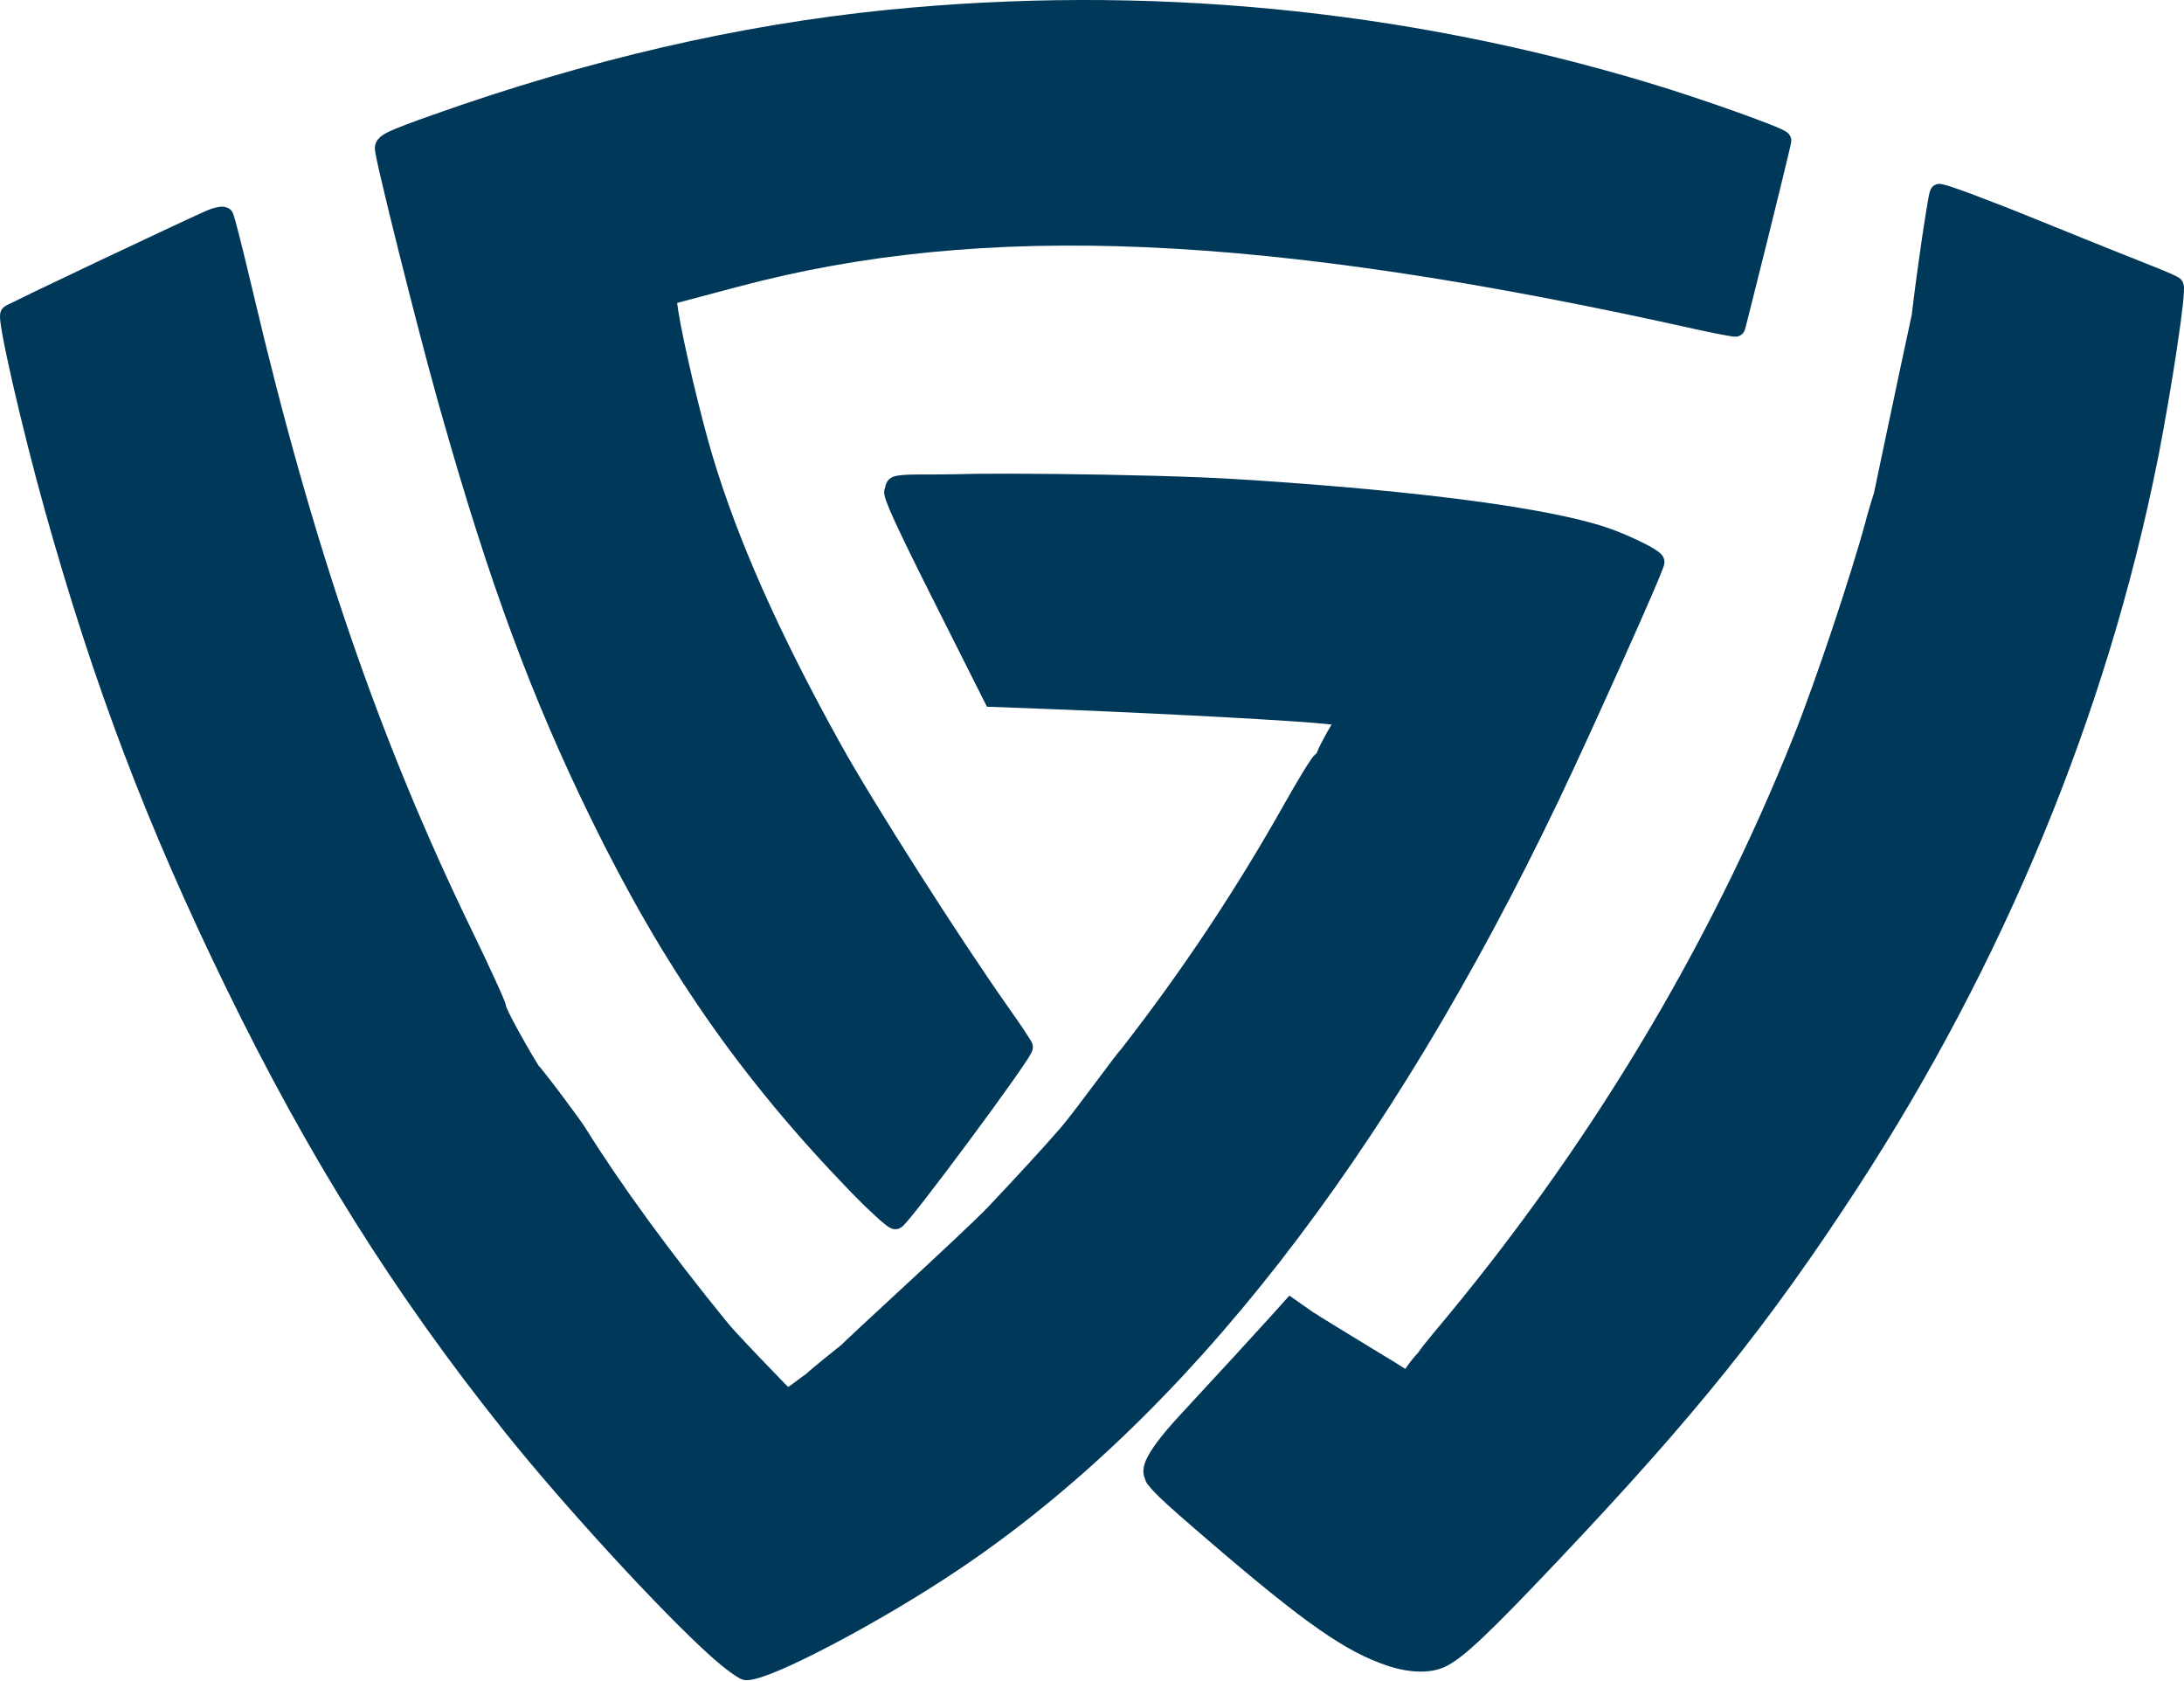
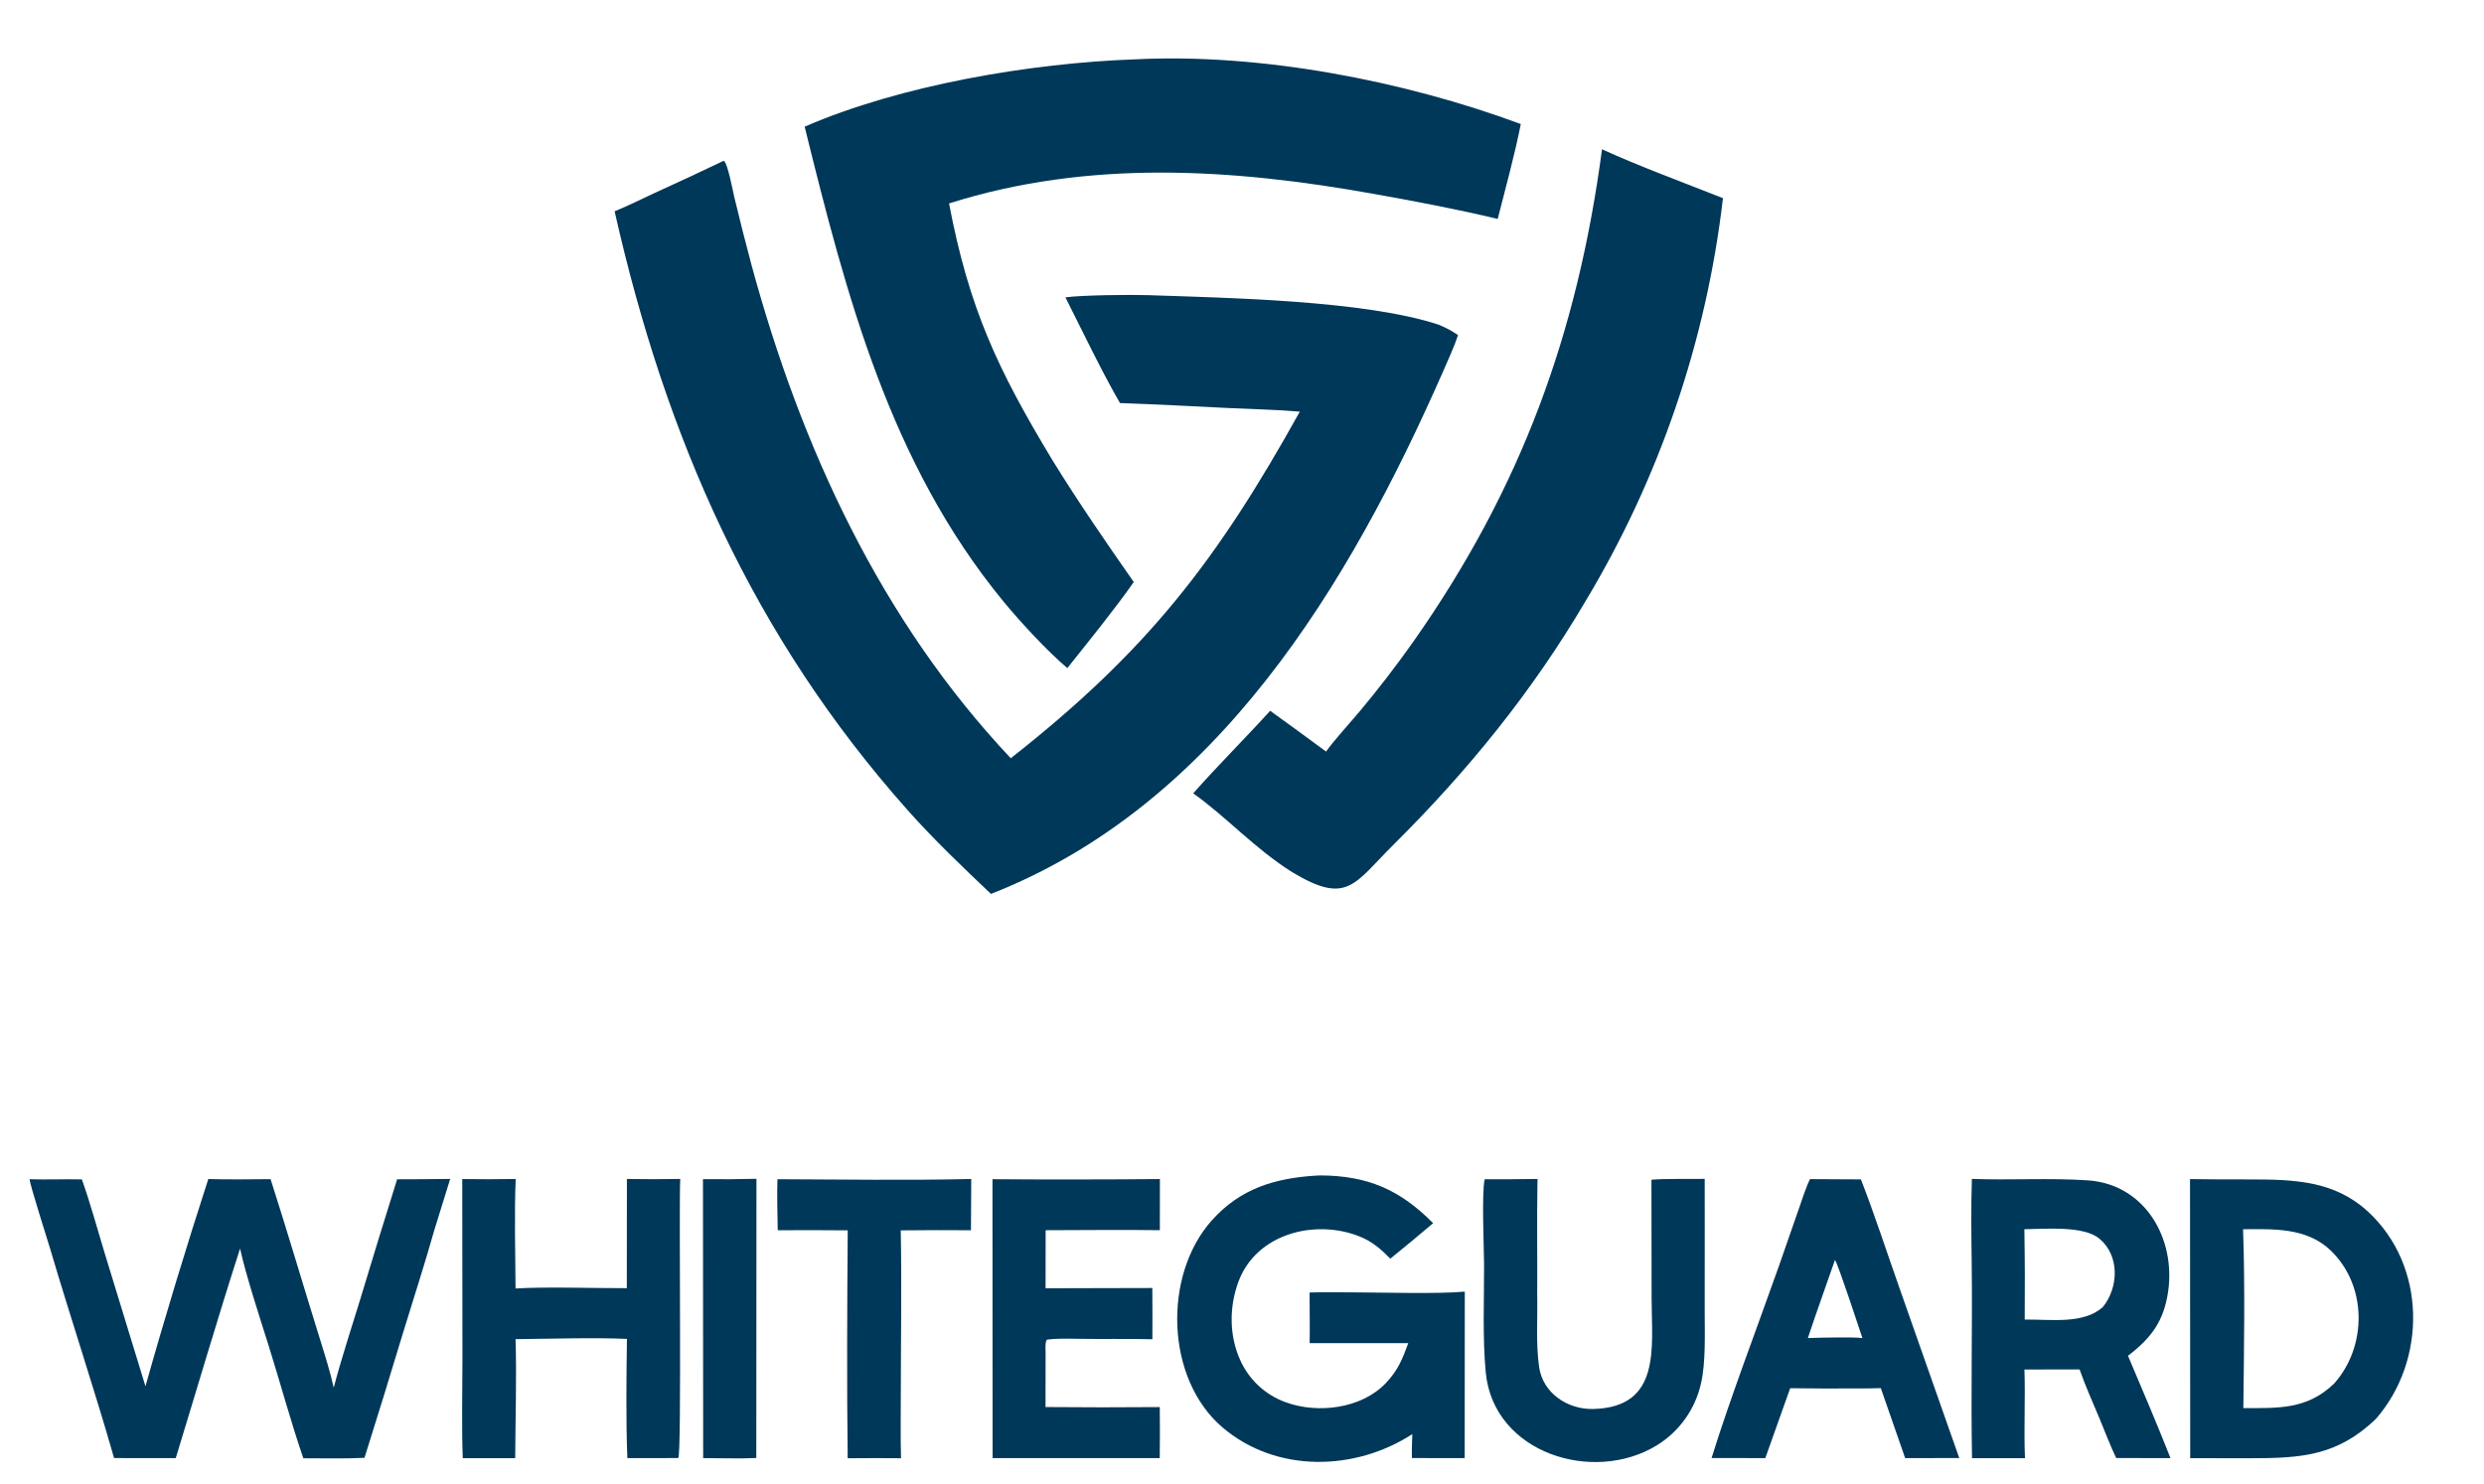
- <svg xmlns="http://www.w3.org/2000/svg" width="26" height="20" viewBox="0 0 26 20" fill="none">
-   <path d="M2.651 2.46C2.662 2.461 2.676 2.462 2.692 2.467C2.706 2.471 2.731 2.481 2.752 2.504C2.764 2.518 2.77 2.532 2.771 2.534C2.773 2.539 2.775 2.544 2.776 2.547C2.779 2.554 2.782 2.562 2.784 2.57C2.789 2.586 2.796 2.607 2.803 2.633C2.817 2.683 2.835 2.754 2.857 2.84C2.9 3.011 2.957 3.242 3.016 3.494C3.727 6.513 4.519 8.818 5.629 11.099C5.735 11.317 5.831 11.521 5.901 11.675C5.936 11.752 5.965 11.816 5.985 11.864C5.995 11.888 6.003 11.909 6.01 11.925C6.013 11.933 6.015 11.942 6.018 11.95C6.018 11.952 6.022 11.963 6.024 11.977C6.025 11.982 6.029 11.991 6.035 12.004C6.046 12.03 6.063 12.066 6.085 12.109C6.128 12.194 6.188 12.302 6.25 12.412C6.305 12.508 6.361 12.604 6.411 12.684C6.412 12.685 6.412 12.685 6.413 12.686C6.419 12.693 6.427 12.702 6.435 12.711C6.45 12.729 6.471 12.755 6.495 12.786C6.543 12.846 6.605 12.928 6.669 13.012C6.794 13.178 6.93 13.364 6.965 13.42C7.391 14.103 7.97 14.897 8.661 15.745C8.745 15.848 9.005 16.12 9.207 16.329C9.265 16.389 9.317 16.442 9.358 16.485C9.364 16.49 9.369 16.495 9.374 16.5L9.384 16.51L9.435 16.473C9.485 16.436 9.525 16.406 9.554 16.385C9.569 16.374 9.582 16.365 9.592 16.358C9.592 16.358 9.592 16.358 9.593 16.358C9.615 16.337 9.641 16.314 9.671 16.289C9.746 16.226 9.848 16.144 9.951 16.061C9.975 16.042 10 16.022 10.024 16.003C10.028 15.998 10.032 15.994 10.034 15.991C10.044 15.981 10.059 15.967 10.078 15.949C10.115 15.914 10.17 15.862 10.239 15.798C10.375 15.671 10.565 15.495 10.766 15.31C11.169 14.937 11.611 14.526 11.759 14.371C12.06 14.055 12.452 13.628 12.628 13.423L12.645 13.403C12.735 13.295 12.894 13.084 13.039 12.89C13.115 12.788 13.187 12.692 13.241 12.621C13.268 12.585 13.291 12.556 13.308 12.534C13.316 12.524 13.324 12.514 13.331 12.506C13.334 12.504 13.338 12.499 13.342 12.495C14.075 11.554 14.717 10.589 15.298 9.555C15.377 9.416 15.454 9.284 15.515 9.184C15.546 9.134 15.573 9.091 15.595 9.059C15.605 9.043 15.616 9.029 15.624 9.017C15.63 9.009 15.644 8.991 15.66 8.978L15.66 8.978C15.665 8.974 15.669 8.97 15.675 8.965C15.681 8.948 15.689 8.93 15.697 8.911C15.716 8.872 15.739 8.825 15.764 8.78C15.788 8.734 15.814 8.688 15.836 8.652C15.842 8.642 15.848 8.633 15.853 8.625L15.802 8.619C15.462 8.581 14.008 8.502 12.694 8.448L12.433 8.438L11.749 8.412L11.109 7.139C10.888 6.699 10.737 6.392 10.646 6.192C10.601 6.093 10.569 6.018 10.55 5.964C10.541 5.938 10.533 5.912 10.529 5.889C10.527 5.878 10.525 5.86 10.527 5.84C10.528 5.832 10.531 5.817 10.539 5.801C10.539 5.791 10.541 5.782 10.543 5.775C10.546 5.765 10.55 5.756 10.554 5.749C10.571 5.707 10.608 5.687 10.618 5.682C10.639 5.671 10.661 5.666 10.677 5.663C10.711 5.657 10.753 5.653 10.797 5.651C10.886 5.647 11.002 5.648 11.106 5.648C11.146 5.648 11.227 5.647 11.283 5.646C11.307 5.646 11.331 5.646 11.342 5.646C11.41 5.644 11.497 5.642 11.597 5.64C11.853 5.637 12.204 5.638 12.583 5.642C13.341 5.65 14.22 5.672 14.694 5.702L14.892 5.714C16.916 5.847 18.422 6.045 19.119 6.276C19.254 6.321 19.413 6.389 19.539 6.451C19.602 6.482 19.659 6.512 19.701 6.539C19.722 6.552 19.743 6.567 19.759 6.581C19.767 6.588 19.778 6.598 19.788 6.611C19.795 6.621 19.815 6.649 19.815 6.69C19.815 6.705 19.812 6.716 19.811 6.72C19.81 6.725 19.808 6.731 19.807 6.735C19.805 6.743 19.802 6.752 19.798 6.762C19.791 6.781 19.781 6.806 19.769 6.836C19.745 6.896 19.71 6.979 19.667 7.079C19.581 7.278 19.462 7.547 19.331 7.839C19.069 8.425 18.756 9.11 18.553 9.534C16.513 13.796 14.112 16.876 11.4 18.692C10.934 19.005 10.38 19.329 9.912 19.575C9.677 19.698 9.463 19.803 9.29 19.877C9.203 19.914 9.125 19.944 9.06 19.965C8.998 19.985 8.936 20 8.886 20C8.857 20 8.833 19.99 8.823 19.986C8.809 19.98 8.795 19.972 8.782 19.964C8.755 19.948 8.724 19.927 8.69 19.902C8.623 19.853 8.541 19.786 8.46 19.713L8.46 19.713C7.865 19.178 6.714 17.925 6.01 17.046C4.695 15.402 3.671 13.771 2.685 11.745C1.746 9.816 1.12 8.167 0.535 6.078C0.396 5.581 0.254 5.013 0.151 4.564C0.1 4.34 0.058 4.145 0.032 4.002C0.019 3.931 0.009 3.871 0.004 3.827C0.002 3.805 -0 3.784 8.49618e-06 3.765C7.93786e-05 3.756 0.001 3.744 0.003 3.73C0.004 3.724 0.01 3.687 0.042 3.659C0.049 3.653 0.055 3.649 0.056 3.648C0.059 3.646 0.061 3.645 0.063 3.644C0.066 3.642 0.069 3.64 0.072 3.638C0.078 3.635 0.086 3.631 0.095 3.626C0.113 3.617 0.138 3.605 0.169 3.59C0.231 3.559 0.317 3.517 0.421 3.467C0.629 3.368 0.906 3.236 1.189 3.101C1.719 2.851 2.274 2.59 2.438 2.517L2.465 2.505C2.508 2.487 2.552 2.473 2.59 2.466C2.609 2.462 2.63 2.46 2.651 2.46Z" fill="#003859" />
-   <path d="M23.079 2.189C23.093 2.188 23.105 2.189 23.117 2.192C23.126 2.194 23.135 2.196 23.142 2.198C23.163 2.203 23.188 2.21 23.218 2.22C23.278 2.239 23.361 2.269 23.462 2.306C23.663 2.381 23.936 2.487 24.233 2.608C24.826 2.849 25.442 3.096 25.601 3.158C25.683 3.19 25.761 3.222 25.821 3.248C25.85 3.261 25.877 3.273 25.897 3.283C25.907 3.288 25.917 3.293 25.926 3.298C25.931 3.301 25.946 3.309 25.959 3.321C25.976 3.337 25.984 3.355 25.988 3.364C25.992 3.373 25.994 3.382 25.995 3.388C25.998 3.4 25.999 3.411 26 3.419C26 3.436 26 3.456 25.999 3.476C25.997 3.517 25.992 3.572 25.985 3.638C25.97 3.769 25.946 3.949 25.915 4.153C25.858 4.534 25.778 5.003 25.701 5.401L25.685 5.48C25.084 8.491 23.856 11.464 22.106 14.15C21.051 15.769 20.179 16.854 18.555 18.569C18.141 19.006 17.86 19.296 17.656 19.488C17.455 19.679 17.322 19.782 17.208 19.838C17.028 19.925 16.776 19.912 16.528 19.831C16.023 19.666 15.537 19.323 14.429 18.374C14.104 18.095 13.908 17.924 13.794 17.813C13.744 17.764 13.705 17.722 13.678 17.686C13.677 17.684 13.676 17.684 13.675 17.683C13.661 17.669 13.652 17.655 13.647 17.645C13.64 17.632 13.634 17.617 13.63 17.6C13.623 17.586 13.617 17.568 13.614 17.547C13.606 17.497 13.617 17.444 13.641 17.385C13.689 17.273 13.806 17.104 14.059 16.832C14.526 16.328 14.932 15.886 15.117 15.681L15.35 15.422L15.619 15.611L15.619 15.611C15.624 15.615 15.632 15.62 15.641 15.626C15.65 15.63 15.658 15.635 15.665 15.639C15.677 15.647 15.691 15.657 15.708 15.668C15.823 15.74 16.026 15.863 16.227 15.986C16.364 16.069 16.499 16.151 16.6 16.213C16.65 16.244 16.693 16.271 16.723 16.29C16.725 16.291 16.728 16.293 16.73 16.294C16.739 16.28 16.748 16.267 16.758 16.254C16.796 16.2 16.846 16.14 16.881 16.103C16.927 16.038 16.993 15.954 17.072 15.86C18.893 13.697 20.343 11.294 21.354 8.761C21.614 8.11 22.035 6.853 22.212 6.198L22.224 6.151C22.254 6.046 22.284 5.946 22.31 5.865C22.353 5.66 22.4 5.437 22.447 5.213C22.573 4.614 22.702 4.01 22.76 3.742C22.761 3.73 22.762 3.718 22.764 3.705C22.783 3.543 22.811 3.325 22.842 3.108C22.872 2.891 22.904 2.675 22.93 2.518C22.942 2.44 22.954 2.376 22.962 2.332C22.966 2.312 22.971 2.291 22.976 2.276C22.977 2.272 22.979 2.266 22.982 2.26C22.983 2.257 22.991 2.239 23.007 2.222C23.016 2.213 23.04 2.192 23.079 2.189Z" fill="#003859" />
-   <path d="M10.558 0.118C13.626 -0.189 16.692 0.104 19.617 0.983C19.944 1.081 20.353 1.218 20.681 1.335C20.845 1.394 20.989 1.448 21.093 1.489C21.144 1.51 21.188 1.528 21.219 1.543C21.234 1.551 21.249 1.559 21.262 1.567C21.268 1.571 21.278 1.578 21.288 1.587C21.293 1.592 21.302 1.601 21.309 1.615C21.317 1.627 21.329 1.655 21.324 1.69C21.322 1.706 21.311 1.755 21.296 1.815C21.281 1.88 21.259 1.969 21.234 2.074C21.183 2.284 21.115 2.558 21.048 2.831C20.98 3.103 20.913 3.374 20.861 3.578C20.836 3.68 20.814 3.765 20.799 3.825C20.791 3.855 20.785 3.879 20.78 3.896C20.778 3.904 20.776 3.912 20.774 3.917C20.773 3.92 20.772 3.923 20.771 3.927C20.771 3.928 20.77 3.931 20.768 3.935C20.768 3.936 20.766 3.939 20.765 3.943C20.764 3.945 20.759 3.955 20.75 3.966L20.75 3.966C20.734 3.985 20.716 3.994 20.707 3.998C20.698 4.002 20.689 4.004 20.685 4.005C20.675 4.007 20.667 4.007 20.663 4.007C20.655 4.008 20.647 4.007 20.642 4.007C20.631 4.006 20.618 4.004 20.604 4.002C20.576 3.997 20.537 3.991 20.491 3.982C20.422 3.969 20.334 3.951 20.237 3.93L20.138 3.908C15.037 2.775 11.715 2.634 8.794 3.411C8.577 3.469 8.301 3.542 8.181 3.574L8.181 3.574L8.061 3.606L8.07 3.666L8.074 3.699C8.13 4.058 8.337 4.939 8.479 5.415C8.78 6.424 9.272 7.532 10.007 8.856C10.398 9.559 11.404 11.138 11.995 11.978C12.068 12.081 12.137 12.18 12.188 12.257C12.213 12.295 12.235 12.329 12.251 12.354C12.259 12.367 12.266 12.379 12.272 12.388C12.275 12.393 12.28 12.402 12.285 12.413L12.289 12.424L12.289 12.424C12.297 12.445 12.297 12.464 12.296 12.473C12.295 12.483 12.293 12.491 12.292 12.496C12.289 12.507 12.286 12.515 12.284 12.52C12.279 12.531 12.273 12.542 12.267 12.552C12.256 12.572 12.239 12.598 12.22 12.628C12.18 12.689 12.123 12.771 12.055 12.868C11.918 13.062 11.733 13.316 11.546 13.568C11.359 13.821 11.168 14.073 11.02 14.264C10.946 14.359 10.882 14.44 10.834 14.498C10.81 14.527 10.789 14.551 10.773 14.569C10.764 14.578 10.756 14.587 10.748 14.595C10.744 14.598 10.738 14.603 10.732 14.607C10.728 14.611 10.715 14.62 10.697 14.626L10.697 14.626C10.658 14.639 10.624 14.627 10.618 14.625C10.605 14.62 10.595 14.615 10.588 14.611C10.573 14.602 10.557 14.591 10.543 14.579C10.512 14.556 10.473 14.522 10.43 14.482C10.353 14.412 10.256 14.319 10.153 14.213L10.109 14.168C8.808 12.819 7.895 11.504 7.032 9.738C6.33 8.302 5.831 6.955 5.266 4.964L5.211 4.77C5.085 4.321 4.899 3.603 4.744 2.984C4.667 2.675 4.597 2.39 4.547 2.175C4.521 2.068 4.501 1.978 4.487 1.911C4.48 1.877 4.474 1.849 4.47 1.826C4.467 1.81 4.463 1.79 4.463 1.772L4.462 1.765L4.463 1.755C4.466 1.705 4.489 1.665 4.522 1.635C4.552 1.607 4.593 1.585 4.639 1.563C4.733 1.519 4.891 1.46 5.148 1.369C7 0.711 8.804 0.294 10.558 0.118Z" fill="#003859" />
+ <svg xmlns="http://www.w3.org/2000/svg" width="77" height="46" viewBox="0 0 77 46" fill="none">
+   <path d="M22.433 4.986C22.551 5.025 22.719 5.93 22.76 6.103C22.93 6.813 23.109 7.52 23.298 8.225C24.828 13.858 27.298 19.232 31.332 23.511C35.562 20.187 37.717 17.4 40.292 12.764C39.588 12.702 38.832 12.689 38.123 12.654C36.99 12.599 35.852 12.537 34.718 12.498C34.175 11.565 33.526 10.211 33.026 9.22C33.548 9.149 35.065 9.134 35.583 9.152C38.013 9.235 42.322 9.313 44.602 10.07C44.87 10.186 44.952 10.23 45.197 10.389C45.094 10.71 44.868 11.215 44.728 11.531C41.828 18.118 37.736 24.968 30.718 27.718C29.845 26.891 28.951 26.037 28.151 25.138C23.327 19.723 20.631 13.555 19.052 6.552C19.417 6.406 19.932 6.15 20.305 5.978C21.017 5.654 21.727 5.324 22.433 4.986Z" fill="#003859" />
+   <path d="M35.183 1.84C39.063 1.643 43.519 2.503 47.142 3.846C46.969 4.737 46.655 5.895 46.426 6.789C45.189 6.491 43.851 6.239 42.601 6.015C38.201 5.225 33.739 4.939 29.419 6.308C30.037 9.562 30.926 11.459 32.628 14.275C33.401 15.532 34.298 16.837 35.145 18.047C34.599 18.832 33.697 19.951 33.085 20.716C32.451 20.179 31.622 19.278 31.096 18.639C27.588 14.367 26.235 9.166 24.943 3.928C27.924 2.634 31.962 1.954 35.183 1.84Z" fill="#003859" />
+   <path d="M49.66 4.629C50.789 5.146 52.242 5.682 53.409 6.145C52.894 10.565 51.441 14.825 49.149 18.64C47.503 21.439 45.511 23.892 43.211 26.177C41.965 27.414 41.772 28.072 40.061 27.047C38.895 26.316 38.014 25.326 36.987 24.6C37.749 23.738 38.594 22.899 39.373 22.04C39.953 22.457 40.531 22.879 41.106 23.304C41.309 23.008 41.898 22.357 42.157 22.047C42.736 21.354 43.287 20.638 43.808 19.9C47.151 15.147 48.9 10.347 49.66 4.629Z" fill="#003859" />
+   <path d="M42.493 22.995C42.605 23.099 42.675 23.155 42.758 23.284C42.773 23.424 42.785 23.366 42.676 23.511C42.619 23.531 42.582 23.532 42.522 23.538C42.338 23.404 42.406 23.175 42.493 22.995Z" fill="#003859" />
+   <path d="M12.31 36.567C12.858 36.567 13.406 36.563 13.955 36.556L13.459 38.157C13.166 39.196 12.808 40.3 12.491 41.336C12.102 42.628 11.704 43.917 11.299 45.203C10.719 45.234 9.989 45.217 9.403 45.217C9.028 44.134 8.675 42.831 8.326 41.722C8.058 40.87 7.625 39.551 7.442 38.715C6.755 40.845 6.105 43.068 5.448 45.213L3.536 45.211C2.919 43.05 2.191 40.88 1.555 38.723C1.458 38.393 0.925 36.738 0.918 36.565C1.429 36.583 2.006 36.558 2.537 36.57C2.778 37.23 3.031 38.158 3.241 38.844L4.509 42.986C5.081 40.943 5.801 38.58 6.457 36.559C7.093 36.578 7.749 36.567 8.388 36.563C8.921 38.224 9.412 39.904 9.933 41.571C10.081 42.043 10.237 42.546 10.345 43.028C10.576 42.143 10.898 41.168 11.168 40.284C11.541 39.043 11.922 37.804 12.31 36.567Z" fill="#003859" />
+   <path d="M67.887 36.561C68.524 36.57 69.161 36.574 69.798 36.571C71.127 36.574 72.365 36.615 73.398 37.564C75.227 39.242 75.23 42.19 73.645 44.001C72.452 45.143 71.336 45.216 69.771 45.216L67.893 45.215L67.887 36.561ZM69.54 43.663C70.608 43.658 71.506 43.718 72.352 42.903C73.381 41.754 73.388 39.864 72.243 38.77C71.503 38.063 70.483 38.109 69.531 38.116C69.595 39.822 69.56 41.937 69.54 43.663Z" fill="#003859" />
+   <path d="M40.809 36.452C40.847 36.449 40.885 36.448 40.923 36.447C42.407 36.454 43.401 36.895 44.425 37.928C43.986 38.3 43.544 38.666 43.098 39.028C42.806 38.731 42.533 38.494 42.143 38.339C40.756 37.787 38.931 38.254 38.384 39.757C38.102 40.532 38.104 41.408 38.436 42.153C38.705 42.771 39.217 43.25 39.851 43.479C40.855 43.848 42.208 43.677 42.96 42.885C43.336 42.489 43.474 42.14 43.654 41.647L40.597 41.647C40.605 41.132 40.596 40.593 40.595 40.077C41.026 40.064 41.499 40.074 41.933 40.073C42.822 40.075 44.578 40.127 45.406 40.05L45.403 45.212L43.767 45.211C43.76 44.964 43.771 44.716 43.779 44.469C42.002 45.62 39.569 45.678 37.904 44.268C36.128 42.764 36.039 39.544 37.567 37.838C38.45 36.852 39.522 36.53 40.809 36.452Z" fill="#003859" />
+   <path d="M61.125 36.555C62.314 36.6 63.541 36.52 64.718 36.6C66.493 36.721 67.445 38.4 67.209 40.044C67.076 40.967 66.685 41.489 65.964 42.039C66.403 43.073 66.871 44.172 67.282 45.213L65.599 45.21C65.435 44.877 65.228 44.334 65.079 43.978C64.883 43.513 64.625 42.931 64.464 42.462L62.754 42.465C62.786 43.371 62.732 44.319 62.771 45.215C62.224 45.212 61.677 45.213 61.13 45.215C61.091 43.218 61.144 41.201 61.12 39.201C61.109 38.33 61.096 37.423 61.125 36.555ZM62.763 40.916C63.587 40.908 64.589 41.067 65.187 40.526C65.679 39.912 65.707 38.935 65.082 38.411C64.587 37.994 63.387 38.111 62.752 38.115C62.768 39.049 62.771 39.982 62.763 40.916Z" fill="#003859" />
+   <path d="M19.433 36.557C19.983 36.567 20.535 36.567 21.086 36.556C21.042 37.392 21.134 45.088 21.026 45.209L20.886 45.211L19.447 45.213C19.401 44.066 19.418 42.673 19.434 41.516C18.423 41.469 17.019 41.515 15.981 41.524C16.019 42.663 15.976 44.052 15.97 45.214L14.345 45.215C14.307 44.258 14.335 43.121 14.335 42.15L14.329 36.56C14.881 36.568 15.434 36.567 15.986 36.558C15.94 37.584 15.976 38.912 15.981 39.953C16.908 39.894 18.445 39.947 19.43 39.943L19.433 36.557Z" fill="#003859" />
+   <path d="M56.108 36.562L57.685 36.57C58.094 37.613 58.491 38.836 58.869 39.907L60.734 45.21L59.057 45.213L58.302 43.042C58.081 43.053 57.856 43.051 57.635 43.052C56.921 43.057 56.207 43.055 55.493 43.045L54.722 45.212L53.056 45.21C53.637 43.338 54.489 41.111 55.151 39.235L55.755 37.499C55.831 37.282 56.007 36.743 56.108 36.562ZM56.041 41.49C56.353 41.479 56.665 41.473 56.978 41.471C57.197 41.472 57.523 41.464 57.732 41.49C57.633 41.197 56.966 39.165 56.881 39.068C56.606 39.867 56.303 40.695 56.041 41.49Z" fill="#003859" />
+   <path d="M51.192 36.581C51.576 36.543 52.418 36.562 52.843 36.554L52.844 38.045L52.843 40.685C52.843 41.366 52.878 42.244 52.729 42.893C52.551 43.694 52.056 44.389 51.356 44.818C49.395 46.02 46.3 45.068 46.056 42.56C45.954 41.509 46.007 40.282 46.004 39.217C46.002 38.718 45.925 36.974 46.023 36.565C46.57 36.568 47.116 36.566 47.662 36.557C47.661 36.614 47.659 36.67 47.658 36.727C47.638 37.852 47.659 39.001 47.651 40.132C47.668 40.878 47.605 41.648 47.71 42.387C47.826 43.203 48.599 43.707 49.383 43.689C51.511 43.641 51.198 41.766 51.197 40.267L51.192 36.581Z" fill="#003859" />
+   <path d="M30.765 36.564C32.495 36.577 34.225 36.575 35.955 36.56L35.953 38.146C34.793 38.127 33.577 38.146 32.413 38.146L32.411 39.946L35.72 39.938C35.727 40.463 35.722 41.001 35.722 41.527C34.944 41.507 34.157 41.526 33.378 41.513C33.083 41.508 32.738 41.499 32.449 41.541C32.393 41.645 32.411 41.791 32.412 41.916L32.409 43.629C33.59 43.64 34.77 43.64 35.951 43.63C35.957 44.157 35.957 44.685 35.95 45.213H30.769L30.765 36.564Z" fill="#003859" />
+   <path d="M24.1 36.565C26.062 36.572 28.152 36.604 30.107 36.558L30.098 38.147C29.372 38.141 28.647 38.143 27.921 38.151C27.956 39.751 27.925 41.47 27.924 43.079C27.924 43.778 27.911 44.521 27.93 45.216C27.379 45.211 26.828 45.211 26.277 45.217C26.248 42.903 26.261 40.464 26.278 38.15C25.555 38.144 24.831 38.142 24.108 38.147C24.101 37.656 24.081 37.049 24.1 36.565Z" fill="#003859" />
+   <path d="M21.791 36.563C22.344 36.57 22.896 36.566 23.449 36.552L23.444 45.209C22.988 45.234 22.272 45.211 21.797 45.212L21.791 36.563Z" fill="#003859" />
</svg>
